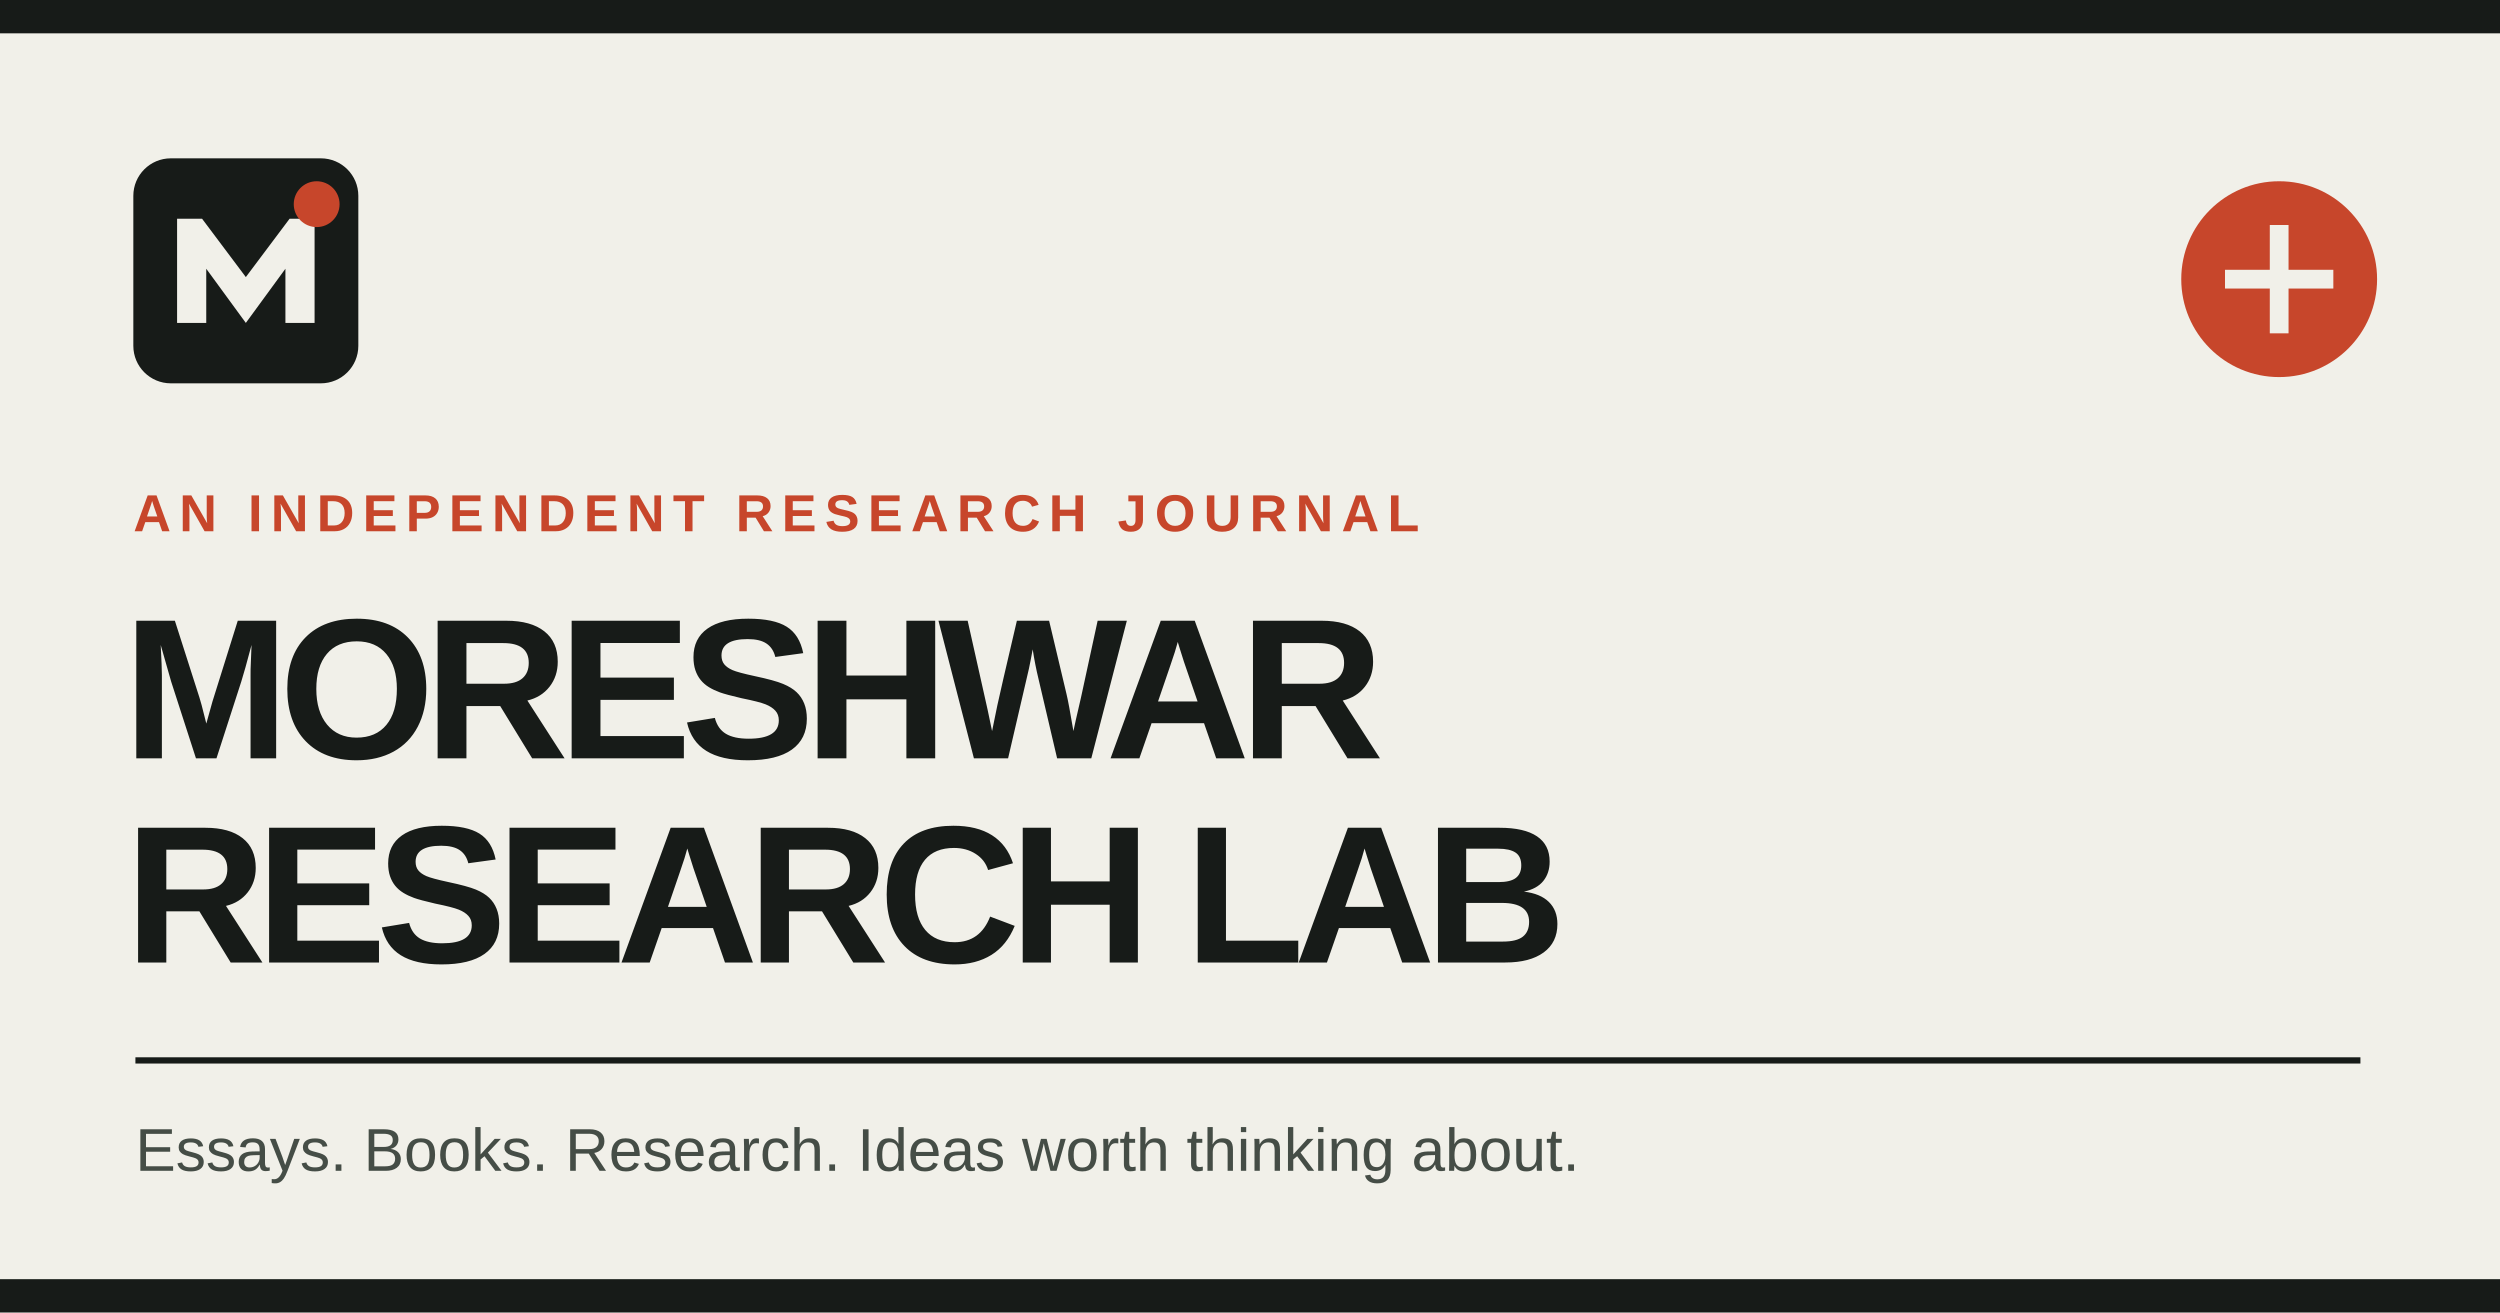
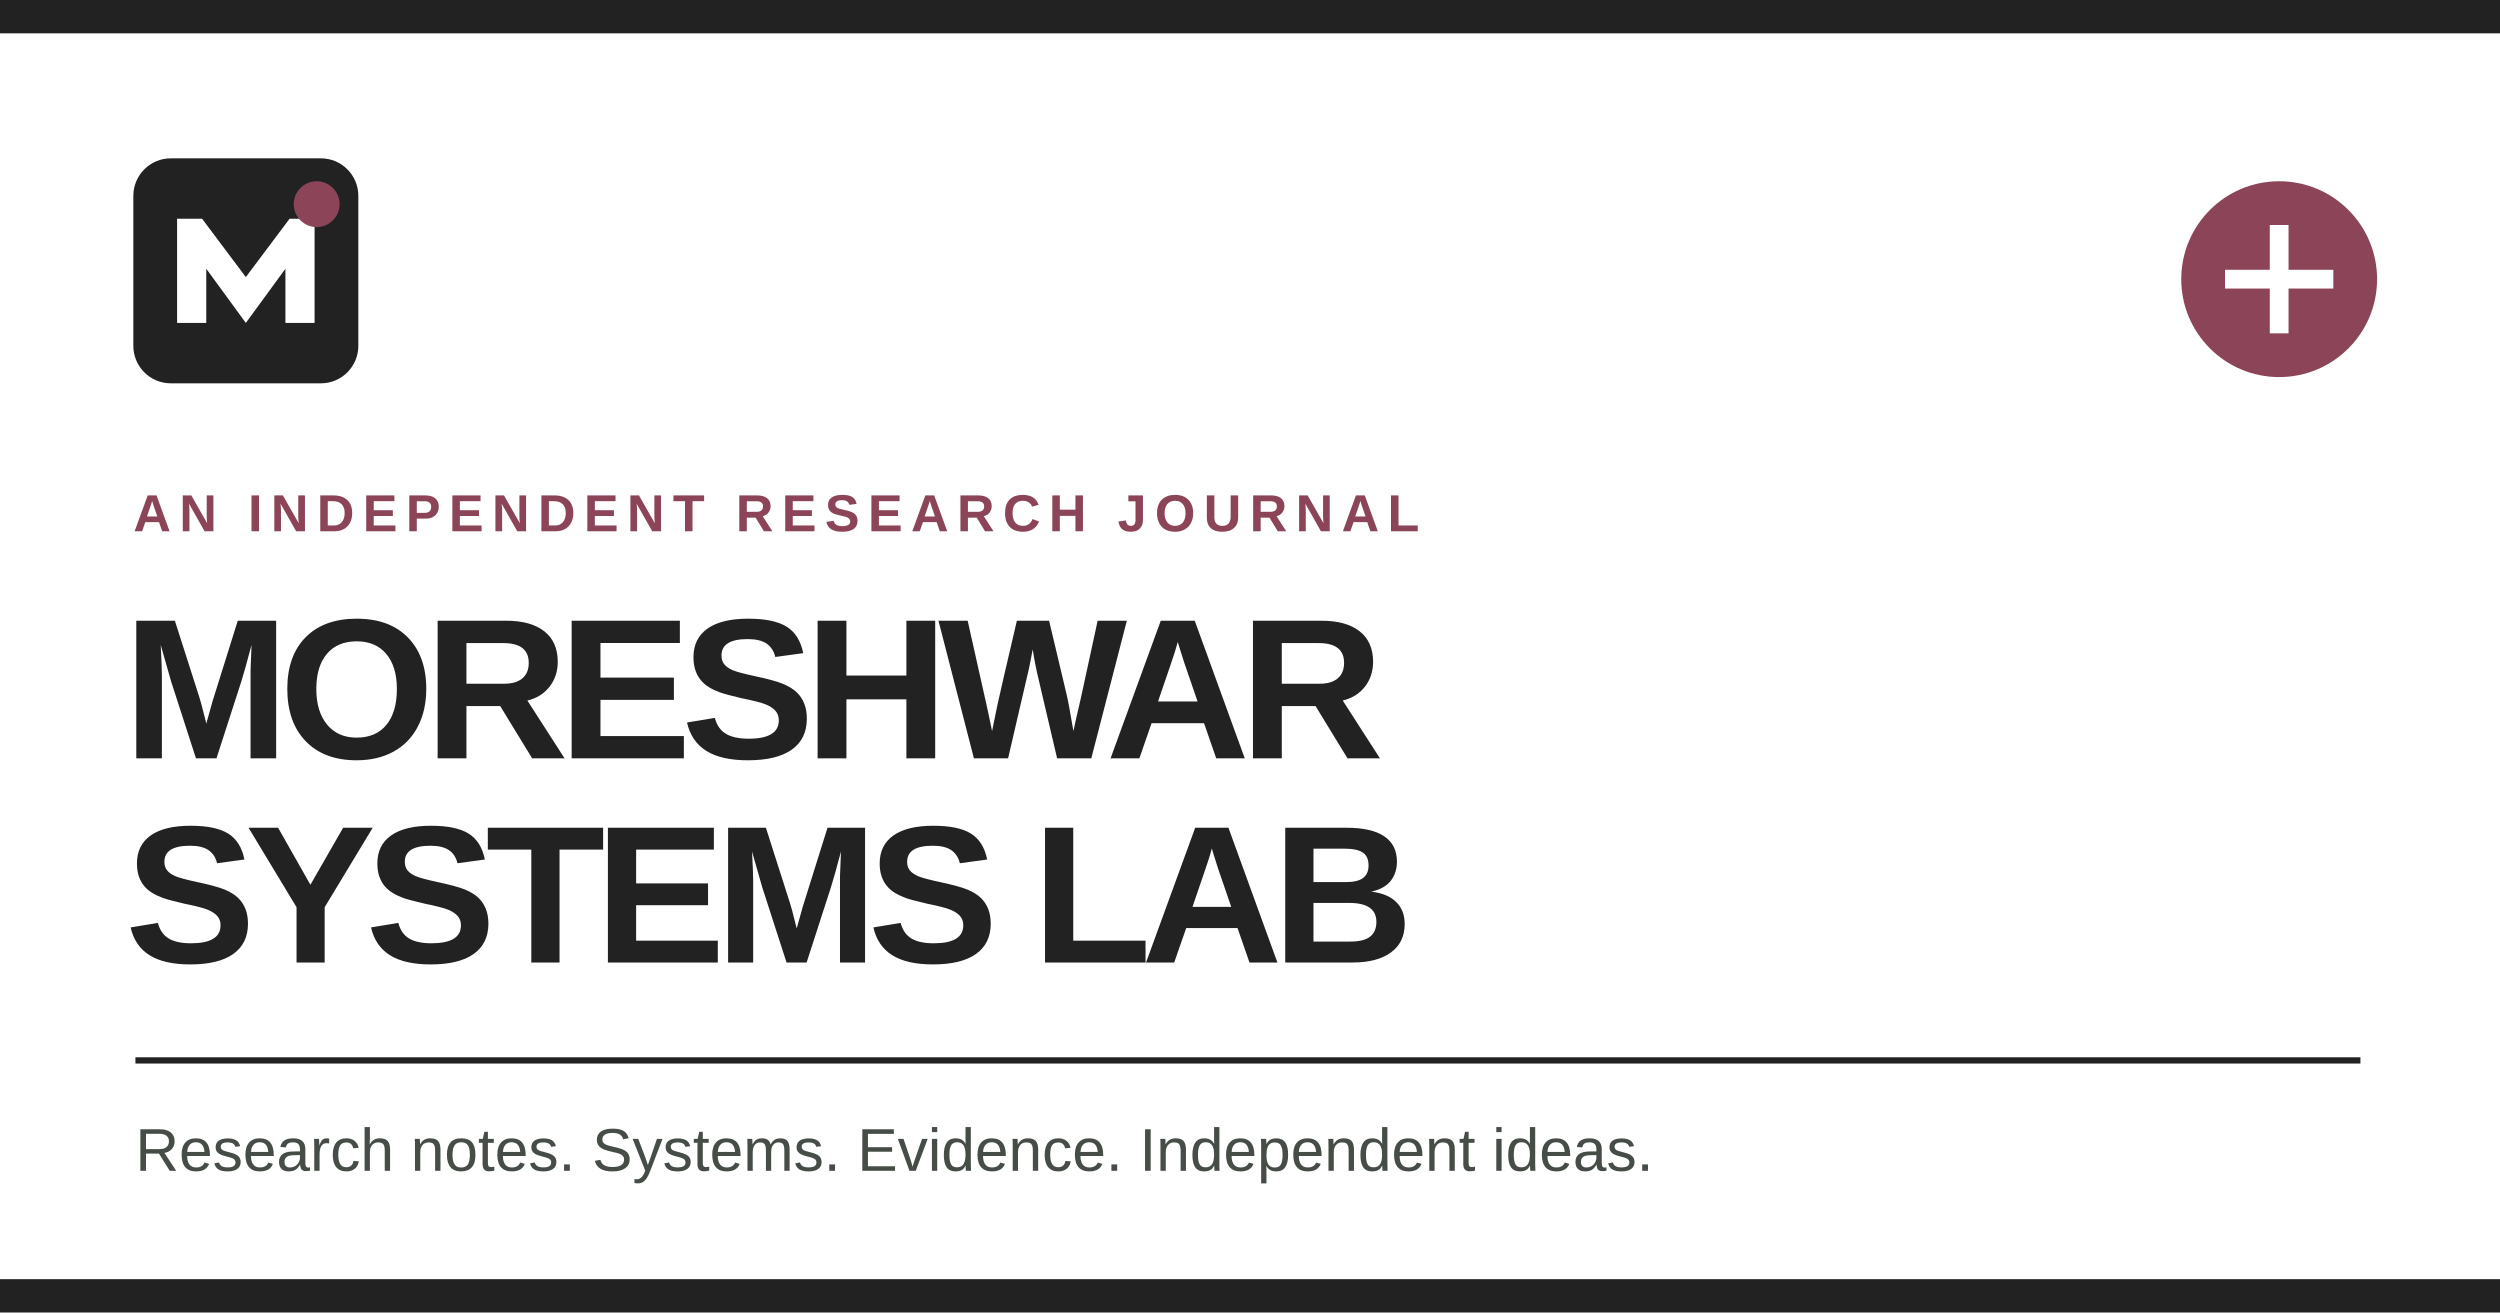
<svg xmlns="http://www.w3.org/2000/svg" width="1200" height="630" viewBox="0 0 1200 630">
-   <rect width="1200" height="630" fill="#f1f0e9" />
-   <path d="M0 0h1200v16H0z" fill="#171b18" />
-   <path d="M0 614h1200v16H0z" fill="#171b18" />
-   <rect x="64" y="76" width="108" height="108" rx="18" fill="#171b18" />
-   <path d="M85 155V105h12l21 28 21-28h12v50h-14v-26l-19 26-19-26v26z" fill="#f1f0e9" />
-   <circle cx="152" cy="98" r="11" fill="#c7462b" />
-   <text x="64" y="255" fill="#c7462b" font-family="Arial,sans-serif" font-size="25" font-weight="700" letter-spacing="4">AN INDEPENDENT RESEARCH JOURNAL</text>
-   <text x="59" y="364" fill="#171b18" font-family="Arial,sans-serif" font-size="96" font-weight="900" letter-spacing="-5">MORESHWAR</text>
-   <text x="60" y="462" fill="#171b18" font-family="Arial,sans-serif" font-size="94" font-weight="900" letter-spacing="-5">RESEARCH LAB</text>
-   <path d="M65 509h1068" stroke="#171b18" stroke-width="3" />
-   <text x="65" y="562" fill="#454d46" font-family="Arial,sans-serif" font-size="29">Essays. Books. Research. Ideas worth thinking about.</text>
-   <circle cx="1094" cy="134" r="47" fill="#c7462b" />
-   <path d="M1068 134h52m-26-26v52" stroke="#f1f0e9" stroke-width="9" />
+   <rect width="1200" height="630" fill="#ffffff" />
+   <path d="M0 0h1200v16H0z" fill="#222222" />
+   <path d="M0 614h1200v16H0z" fill="#222222" />
+   <rect x="64" y="76" width="108" height="108" rx="18" fill="#222222" />
+   <path d="M85 155V105h12l21 28 21-28h12v50h-14v-26l-19 26-19-26v26z" fill="#ffffff" />
+   <circle cx="152" cy="98" r="11" fill="#8c4558" />
+   <text x="64" y="255" fill="#8c4558" font-family="Arial,sans-serif" font-size="25" font-weight="700" letter-spacing="4">AN INDEPENDENT RESEARCH JOURNAL</text>
+   <text x="59" y="364" fill="#222222" font-family="Arial,sans-serif" font-size="96" font-weight="900" letter-spacing="-5">MORESHWAR</text>
+   <text x="60" y="462" fill="#222222" font-family="Arial,sans-serif" font-size="94" font-weight="900" letter-spacing="-5">SYSTEMS LAB</text>
+   <path d="M65 509h1068" stroke="#222222" stroke-width="3" />
+   <text x="65" y="562" fill="#454d46" font-family="Arial,sans-serif" font-size="29">Research notes. Systems. Evidence. Independent ideas.</text>
+   <circle cx="1094" cy="134" r="47" fill="#8c4558" />
+   <path d="M1068 134h52m-26-26v52" stroke="#ffffff" stroke-width="9" />
</svg>
